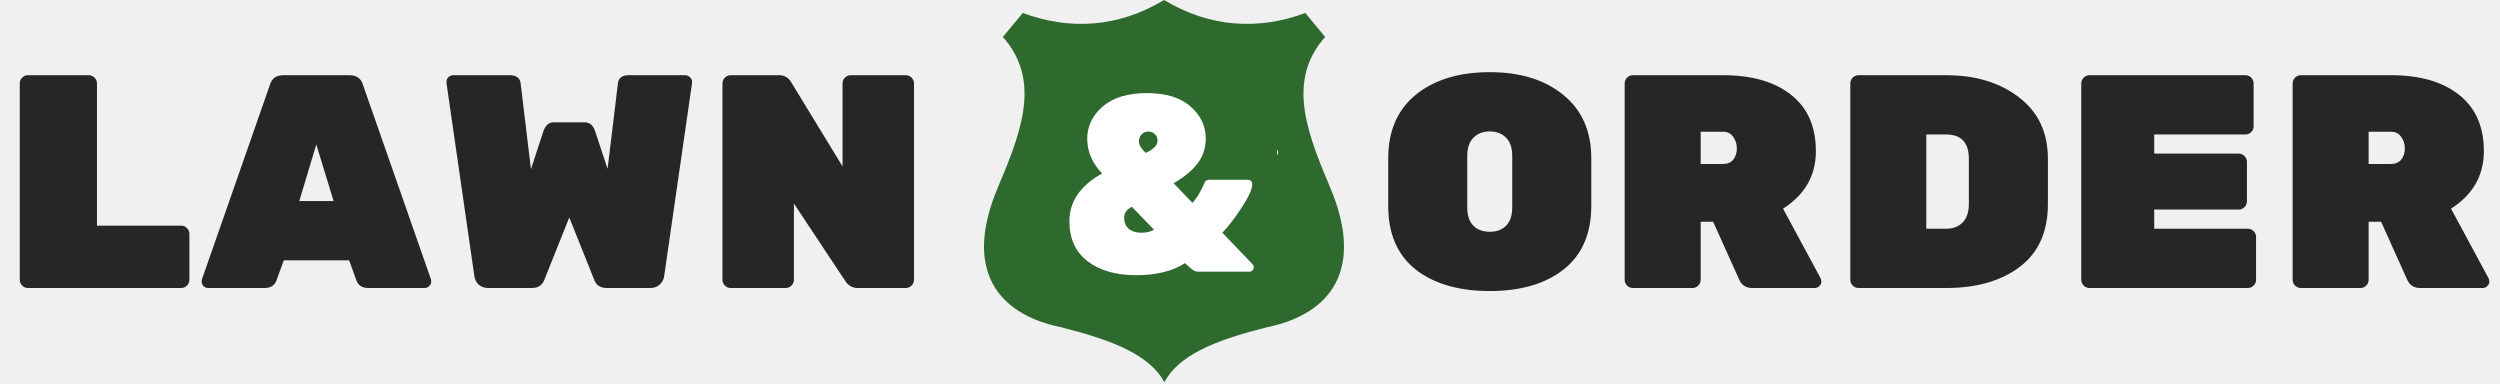
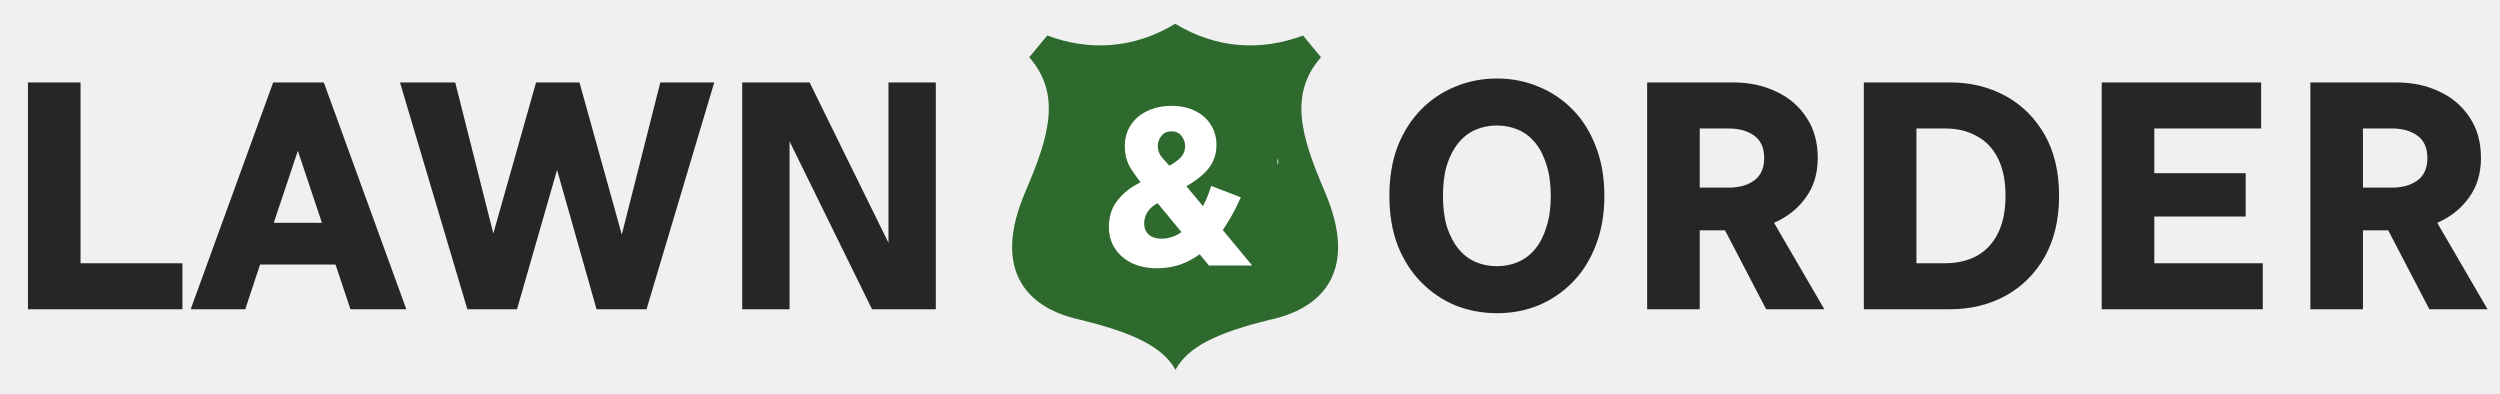
- <svg xmlns="http://www.w3.org/2000/svg" width="1250" height="192" viewBox="0 0 1250 192" fill="none">
-   <path d="M48.488 112.84H90.592C91.707 112.84 92.669 113.245 93.48 114.056C94.291 114.867 94.696 115.829 94.696 116.944V139.896C94.696 141.011 94.291 141.973 93.48 142.784C92.669 143.595 91.707 144 90.592 144H13.984C12.869 144 11.907 143.595 11.096 142.784C10.285 141.973 9.88 141.011 9.88 139.896V41.704C9.88 40.589 10.285 39.627 11.096 38.816C11.907 38.005 12.869 37.6 13.984 37.6H44.384C45.499 37.6 46.461 38.005 47.272 38.816C48.083 39.627 48.488 40.589 48.488 41.704V112.84ZM141.731 37.6H174.715C178.363 37.6 180.643 39.272 181.555 42.616L215.451 139.592C215.552 139.896 215.603 140.403 215.603 141.112C215.603 141.72 215.248 142.379 214.539 143.088C213.931 143.696 213.171 144 212.259 144H184.139C181.099 144 179.123 142.733 178.211 140.2L174.562 130.168H141.883L138.235 140.2C137.323 142.733 135.347 144 132.307 144H104.187C103.275 144 102.464 143.696 101.755 143.088C101.147 142.379 100.843 141.72 100.843 141.112C100.843 140.403 100.893 139.896 100.995 139.592L134.891 42.616C135.803 39.272 138.083 37.6 141.731 37.6ZM149.635 100.528H166.811L158.147 72.256L149.635 100.528ZM265.938 144H244.202C242.277 144 240.656 143.443 239.338 142.328C238.122 141.112 237.413 139.744 237.21 138.224L223.226 41.4V40.944C223.226 40.032 223.53 39.272 224.138 38.664C224.848 37.955 225.658 37.6 226.57 37.6H254.842C258.186 37.6 260.01 38.968 260.314 41.704L265.482 84.568L271.714 65.568C272.728 62.629 274.45 61.16 276.882 61.16H292.386C294.818 61.16 296.541 62.629 297.554 65.568L303.786 84.416L308.954 41.704C309.258 38.968 311.082 37.6 314.426 37.6H342.698C343.61 37.6 344.37 37.955 344.978 38.664C345.688 39.272 346.042 40.032 346.042 40.944V41.4L332.058 138.224C331.856 139.744 331.096 141.112 329.778 142.328C328.562 143.443 326.992 144 325.066 144H303.33C300.189 144 298.112 142.632 297.098 139.896L284.634 108.736L272.17 139.896C271.157 142.632 269.08 144 265.938 144ZM425.376 37.6H452.888C454.002 37.6 454.965 38.005 455.776 38.816C456.586 39.627 456.992 40.589 456.992 41.704V139.896C456.992 141.011 456.586 141.973 455.776 142.784C454.965 143.595 454.002 144 452.888 144H428.872C426.237 144 424.16 142.835 422.64 140.504L396.952 101.744V139.896C396.952 141.011 396.546 141.973 395.736 142.784C394.925 143.595 393.962 144 392.848 144H365.336C364.221 144 363.258 143.595 362.448 142.784C361.637 141.973 361.232 141.011 361.232 139.896V41.704C361.232 40.589 361.637 39.627 362.448 38.816C363.258 38.005 364.221 37.6 365.336 37.6H389.352C392.189 37.6 394.266 38.765 395.584 41.096L421.272 83.2V41.704C421.272 40.589 421.677 39.627 422.488 38.816C423.298 38.005 424.261 37.6 425.376 37.6ZM707.938 47.328C717.26 39.829 729.572 36.08 744.874 36.08C760.175 36.08 772.436 39.88 781.658 47.48C790.98 54.979 795.642 65.568 795.642 79.248V102.96C795.642 116.843 791.031 127.432 781.81 134.728C772.69 141.923 760.378 145.52 744.874 145.52C729.37 145.52 717.007 141.923 707.786 134.728C698.666 127.432 694.106 116.843 694.106 102.96V79.248C694.106 65.467 698.716 54.827 707.938 47.328ZM736.666 112.84C738.692 114.867 741.428 115.88 744.874 115.88C748.319 115.88 751.055 114.867 753.082 112.84C755.108 110.813 756.122 107.723 756.122 103.568V78.032C756.122 73.979 755.108 70.939 753.082 68.912C751.055 66.784 748.319 65.72 744.874 65.72C741.428 65.72 738.692 66.784 736.666 68.912C734.639 70.939 733.626 73.979 733.626 78.032V103.568C733.626 107.723 734.639 110.813 736.666 112.84ZM910.221 138.984C910.525 139.592 910.677 140.251 910.677 140.96C910.677 141.669 910.322 142.379 909.613 143.088C909.005 143.696 908.245 144 907.333 144H876.173C873.032 144 870.853 142.632 869.637 139.896L856.565 110.864H850.333V139.896C850.333 141.011 849.928 141.973 849.117 142.784C848.306 143.595 847.344 144 846.229 144H816.437C815.322 144 814.36 143.595 813.549 142.784C812.738 141.973 812.333 141.011 812.333 139.896V41.704C812.333 40.589 812.738 39.627 813.549 38.816C814.36 38.005 815.322 37.6 816.437 37.6H861.429C876.021 37.6 887.421 40.893 895.629 47.48C903.837 53.965 907.941 63.339 907.941 75.6C907.941 87.76 902.469 97.336 891.525 104.328L910.221 138.984ZM850.333 65.872V81.984H861.429C863.658 81.984 865.381 81.275 866.597 79.856C867.813 78.336 868.421 76.461 868.421 74.232C868.421 72.003 867.813 70.077 866.597 68.456C865.482 66.733 863.76 65.872 861.429 65.872H850.333ZM929.25 37.6H973.026C987.82 37.6 999.98 41.299 1009.51 48.696C1019.13 55.992 1023.95 66.227 1023.95 79.4V102.048C1023.95 115.829 1019.28 126.267 1009.96 133.36C1000.64 140.453 988.378 144 973.178 144H929.25C928.135 144 927.172 143.595 926.362 142.784C925.551 141.973 925.146 141.011 925.146 139.896V41.704C925.146 40.589 925.551 39.627 926.362 38.816C927.172 38.005 928.135 37.6 929.25 37.6ZM963.146 67.24V114.36H973.026C976.471 114.36 979.207 113.347 981.234 111.32C983.362 109.192 984.426 106.101 984.426 102.048V79.4C984.426 71.293 980.626 67.24 973.026 67.24H963.146ZM1077.11 114.36H1123.93C1125.04 114.36 1126 114.765 1126.81 115.576C1127.62 116.387 1128.03 117.349 1128.03 118.464V139.896C1128.03 141.011 1127.62 141.973 1126.81 142.784C1126 143.595 1125.04 144 1123.93 144H1044.73C1043.62 144 1042.66 143.595 1041.85 142.784C1041.04 141.973 1040.63 141.011 1040.63 139.896V41.704C1040.63 40.589 1041.04 39.627 1041.85 38.816C1042.66 38.005 1043.62 37.6 1044.73 37.6H1122.71C1123.82 37.6 1124.79 38.005 1125.6 38.816C1126.41 39.627 1126.81 40.589 1126.81 41.704V63.136C1126.81 64.251 1126.41 65.213 1125.6 66.024C1124.79 66.835 1123.82 67.24 1122.71 67.24H1077.11V76.816H1119.37C1120.48 76.816 1121.44 77.221 1122.25 78.032C1123.06 78.843 1123.47 79.805 1123.47 80.92V100.68C1123.47 101.795 1123.06 102.757 1122.25 103.568C1121.44 104.379 1120.48 104.784 1119.37 104.784H1077.11V114.36ZM1244.21 138.984C1244.51 139.592 1244.66 140.251 1244.66 140.96C1244.66 141.669 1244.31 142.379 1243.6 143.088C1242.99 143.696 1242.23 144 1241.32 144H1210.16C1207.02 144 1204.84 142.632 1203.62 139.896L1190.55 110.864H1184.32V139.896C1184.32 141.011 1183.91 141.973 1183.1 142.784C1182.29 143.595 1181.33 144 1180.21 144H1150.42C1149.31 144 1148.34 143.595 1147.53 142.784C1146.72 141.973 1146.32 141.011 1146.32 139.896V41.704C1146.32 40.589 1146.72 39.627 1147.53 38.816C1148.34 38.005 1149.31 37.6 1150.42 37.6H1195.41C1210.01 37.6 1221.41 40.893 1229.61 47.48C1237.82 53.965 1241.93 63.339 1241.93 75.6C1241.93 87.76 1236.45 97.336 1225.51 104.328L1244.21 138.984ZM1184.32 65.872V81.984H1195.41C1197.64 81.984 1199.37 81.275 1200.58 79.856C1201.8 78.336 1202.41 76.461 1202.41 74.232C1202.41 72.003 1201.8 70.077 1200.58 68.456C1199.47 66.733 1197.74 65.872 1195.41 65.872H1184.32Z" fill="#262626" />
-   <rect x="521.302" y="31.395" width="117.209" height="117.209" fill="#2E6A2E" />
-   <path fill-rule="evenodd" clip-rule="evenodd" d="M582.038 0C558.998 13.92 534.471 15.106 511.422 6.481L501.44 18.473C510.075 28.223 513.042 39.13 512.092 51.025C511.091 63.563 505.987 77.207 499.28 92.814C499.28 92.838 499.28 92.863 499.28 92.888C490.118 114.193 490.224 130.063 496.152 141.455C502.079 152.847 514.072 160.146 529.97 163.504C529.995 163.503 530.019 163.503 530.044 163.504C542.677 166.686 554.847 170.26 564.607 175.348C572.276 179.345 578.598 184.423 582.187 191.065C585.75 184.43 591.932 179.346 599.543 175.348C609.232 170.258 621.31 166.686 633.957 163.504C633.982 163.503 634.007 163.503 634.031 163.504C649.918 160.147 661.925 152.847 667.85 141.455C673.774 130.063 673.883 114.193 664.721 92.888C664.721 92.863 664.721 92.838 664.721 92.814C658.014 77.207 652.907 63.564 651.909 51.025C650.962 39.13 653.915 28.222 662.561 18.473L652.654 6.481C629.604 15.106 605.077 13.921 582.038 0ZM581.665 34.042C581.74 34.038 581.814 34.038 581.889 34.042C582.411 34.016 582.927 34.162 583.358 34.458C583.788 34.754 584.11 35.184 584.272 35.68L596.563 73.819L636.713 73.745C637.213 73.755 637.698 73.923 638.098 74.224C638.498 74.525 638.793 74.944 638.941 75.422C639.089 75.9 639.083 76.413 638.924 76.887C638.765 77.362 638.46 77.774 638.054 78.066L605.651 101.53L618.091 139.594C618.247 140.071 618.248 140.585 618.095 141.063C617.941 141.541 617.641 141.958 617.236 142.256C616.832 142.553 616.344 142.715 615.842 142.718C615.34 142.722 614.849 142.567 614.441 142.275L582.038 118.662L549.635 142.275C549.226 142.567 548.736 142.722 548.234 142.718C547.732 142.715 547.244 142.553 546.839 142.256C546.435 141.958 546.134 141.541 545.981 141.063C545.828 140.585 545.829 140.071 545.985 139.594L558.425 101.53L525.947 78.066C525.536 77.77 525.229 77.351 525.071 76.869C524.914 76.388 524.914 75.868 525.072 75.387C525.23 74.905 525.537 74.487 525.949 74.191C526.361 73.896 526.856 73.74 527.363 73.745L567.438 73.819L579.729 35.68C579.864 35.253 580.118 34.872 580.461 34.582C580.803 34.292 581.221 34.105 581.665 34.042Z" fill="#2E6A2E" />
-   <path d="M543.614 69.405C543.614 63.126 546.167 57.767 551.274 53.33C556.465 48.809 563.833 46.549 573.377 46.549C583.005 46.549 590.33 48.809 595.353 53.33C600.377 57.767 602.888 63.084 602.888 69.279C602.888 73.884 601.549 77.986 598.87 81.586C596.274 85.102 592.256 88.451 586.814 91.633L596.233 101.428C598.326 99.251 600.377 95.819 602.386 91.13C602.721 90.293 603.558 89.874 604.898 89.874H623.86C624.53 89.874 625.074 90.084 625.493 90.502C625.912 90.921 626.121 91.465 626.121 92.135C626.121 94.563 624.405 98.372 620.972 103.563C617.623 108.753 614.358 113.023 611.177 116.372L626.121 131.944C626.623 132.447 626.874 133.033 626.874 133.702C626.874 134.288 626.623 134.791 626.121 135.209C625.702 135.628 625.2 135.837 624.614 135.837H598.995C597.991 135.837 596.944 135.419 595.856 134.581L592.465 131.567C586.27 135.586 578.149 137.595 568.102 137.595C558.056 137.595 549.977 135.293 543.865 130.688C537.753 126 534.698 119.302 534.698 110.595C534.698 100.8 540.14 92.847 551.023 86.735C546.084 81.46 543.614 75.684 543.614 69.405ZM562.074 108.837C562.074 111.181 562.828 113.023 564.335 114.363C565.926 115.702 568.019 116.372 570.614 116.372C573.209 116.372 575.344 115.87 577.019 114.865L565.967 103.437C563.372 104.693 562.074 106.493 562.074 108.837ZM578.777 70.284C578.777 68.944 578.316 67.856 577.395 67.019C576.558 66.181 575.47 65.763 574.13 65.763C572.874 65.763 571.786 66.223 570.865 67.144C569.944 67.981 569.484 69.237 569.484 70.912C569.484 72.502 570.614 74.344 572.874 76.437C576.809 74.679 578.777 72.628 578.777 70.284Z" fill="white" />
+ <svg xmlns="http://www.w3.org/2000/svg" width="1156" height="182" viewBox="0 0 1156 182" fill="none">
+   <path d="M12.92 143V38.12H37.24V121.72H84.36V143H12.92ZM88.172 143L126.324 38.12H149.732L187.884 143H162.044L153.228 116.552L166.148 122.328H109.3L121.764 117.768L113.404 143H88.172ZM123.132 113.36L115.684 103.024H159.764L152.316 113.36L134.228 59.248H141.22L123.132 113.36ZM184.953 38.12H210.489L230.857 118.832L225.081 118.68L247.881 38.12H267.945L290.441 118.984L284.817 119.136L305.337 38.12H330.265L298.953 143H275.849L254.569 67.912H260.649L239.065 143H216.113L184.953 38.12ZM343.193 143V38.12H374.353L415.697 122.176L410.833 123.24V38.12H432.721V143H403.233L360.217 55.448L365.081 54.384V143H343.193ZM642.449 90.56C642.449 82.048 643.716 74.448 646.249 67.76C648.884 61.072 652.481 55.397 657.041 50.736C661.601 46.075 666.871 42.528 672.849 40.096C678.929 37.563 685.364 36.296 692.153 36.296C699.044 36.296 705.479 37.563 711.457 40.096C717.436 42.528 722.705 46.075 727.265 50.736C731.825 55.397 735.372 61.072 737.905 67.76C740.54 74.448 741.857 82.048 741.857 90.56C741.857 99.072 740.54 106.672 737.905 113.36C735.372 120.048 731.825 125.723 727.265 130.384C722.705 135.045 717.436 138.643 711.457 141.176C705.479 143.608 699.095 144.824 692.305 144.824C685.415 144.824 678.929 143.608 672.849 141.176C666.871 138.643 661.601 135.045 657.041 130.384C652.481 125.723 648.884 120.048 646.249 113.36C643.716 106.672 642.449 99.072 642.449 90.56ZM667.225 90.56C667.225 96.032 667.833 100.795 669.049 104.848C670.367 108.901 672.14 112.296 674.369 115.032C676.599 117.768 679.233 119.795 682.273 121.112C685.313 122.429 688.607 123.088 692.153 123.088C695.7 123.088 698.993 122.429 702.033 121.112C705.073 119.795 707.708 117.768 709.937 115.032C712.167 112.296 713.889 108.901 715.105 104.848C716.423 100.795 717.081 96.032 717.081 90.56C717.081 85.088 716.423 80.325 715.105 76.272C713.889 72.219 712.167 68.824 709.937 66.088C707.708 63.352 705.073 61.325 702.033 60.008C698.993 58.691 695.7 58.032 692.153 58.032C688.607 58.032 685.313 58.691 682.273 60.008C679.233 61.325 676.599 63.352 674.369 66.088C672.14 68.824 670.367 72.219 669.049 76.272C667.833 80.325 667.225 85.088 667.225 90.56ZM761.639 143V38.12H801.463C808.86 38.12 815.497 39.539 821.375 42.376C827.252 45.112 831.913 49.115 835.359 54.384C838.804 59.552 840.527 65.784 840.527 73.08C840.527 80.275 838.652 86.405 834.903 91.472C831.255 96.539 826.391 100.389 820.311 103.024L843.567 143H816.663L797.663 106.52H785.959V143H761.639ZM785.959 86.76H799.183C804.148 86.76 808.151 85.645 811.191 83.416C814.231 81.187 815.751 77.741 815.751 73.08C815.751 68.419 814.231 64.973 811.191 62.744C808.151 60.515 804.148 59.4 799.183 59.4H785.959V86.76ZM861.834 143V38.12H901.658C911.183 38.12 919.746 40.197 927.346 44.352C934.946 48.507 940.975 54.485 945.434 62.288C949.893 70.091 952.122 79.515 952.122 90.56C952.122 101.504 949.893 110.928 945.434 118.832C940.975 126.635 934.946 132.613 927.346 136.768C919.746 140.923 911.183 143 901.658 143H861.834ZM886.154 121.72H899.378C904.951 121.72 909.815 120.605 913.97 118.376C918.226 116.045 921.519 112.549 923.85 107.888C926.181 103.227 927.346 97.451 927.346 90.56C927.346 83.568 926.181 77.792 923.85 73.232C921.519 68.571 918.226 65.125 913.97 62.896C909.815 60.565 904.951 59.4 899.378 59.4H886.154V121.72ZM971.826 143V38.12H1045.55V59.4H996.146V80.072H1038.4V100.136H996.146V121.72H1046.31V143H971.826ZM1068.31 143V38.12H1108.13C1115.53 38.12 1122.17 39.539 1128.05 42.376C1133.92 45.112 1138.59 49.115 1142.03 54.384C1145.48 59.552 1147.2 65.784 1147.2 73.08C1147.2 80.275 1145.32 86.405 1141.57 91.472C1137.93 96.539 1133.06 100.389 1126.98 103.024L1150.24 143H1123.33L1104.33 106.52H1092.63V143H1068.31ZM1092.63 86.76H1105.85C1110.82 86.76 1114.82 85.645 1117.86 83.416C1120.9 81.187 1122.42 77.741 1122.42 73.08C1122.42 68.419 1120.9 64.973 1117.86 62.744C1114.82 60.515 1110.82 59.4 1105.85 59.4H1092.63V86.76Z" fill="#262626" />
+   <rect x="492.538" y="37.291" width="98.153" height="98.153" fill="#2E6A2E" />
+   <path fill-rule="evenodd" clip-rule="evenodd" d="M543.399 11C524.105 22.657 503.566 23.65 484.264 16.427L475.905 26.47C483.136 34.634 485.621 43.768 484.826 53.729C483.987 64.229 479.713 75.654 474.096 88.723C474.097 88.744 474.097 88.765 474.096 88.785C466.424 106.627 466.513 119.916 471.477 129.456C476.44 138.996 486.483 145.108 499.796 147.92C499.817 147.92 499.838 147.92 499.859 147.92C510.437 150.585 520.629 153.578 528.802 157.838C535.224 161.186 540.518 165.438 543.524 171C546.508 165.444 551.685 161.186 558.058 157.838C566.171 153.576 576.286 150.585 586.876 147.92C586.897 147.92 586.918 147.92 586.939 147.92C600.242 145.109 610.297 138.996 615.259 129.456C620.22 119.916 620.311 106.627 612.639 88.785C612.638 88.765 612.638 88.744 612.639 88.723C607.022 75.654 602.746 64.229 601.91 53.729C601.116 43.768 603.59 34.634 610.83 26.47L602.533 16.427C583.232 23.65 562.692 22.657 543.399 11ZM543.087 39.507C543.149 39.504 543.212 39.504 543.274 39.507C543.711 39.485 544.143 39.608 544.504 39.856C544.865 40.104 545.134 40.463 545.27 40.879L555.563 72.817L589.184 72.755C589.603 72.764 590.009 72.904 590.344 73.156C590.679 73.408 590.926 73.759 591.05 74.159C591.174 74.56 591.169 74.989 591.036 75.386C590.903 75.784 590.648 76.129 590.307 76.373L563.173 96.022L573.59 127.898C573.721 128.297 573.722 128.728 573.593 129.128C573.465 129.528 573.213 129.878 572.874 130.127C572.536 130.376 572.127 130.511 571.707 130.514C571.286 130.517 570.876 130.387 570.533 130.143L543.399 110.369L516.264 130.143C515.922 130.387 515.511 130.517 515.091 130.514C514.671 130.511 514.262 130.376 513.923 130.127C513.584 129.878 513.333 129.528 513.204 129.128C513.076 128.728 513.077 128.297 513.208 127.898L523.625 96.022L496.428 76.373C496.083 76.126 495.826 75.775 495.694 75.371C495.563 74.968 495.563 74.533 495.695 74.13C495.827 73.727 496.084 73.376 496.429 73.129C496.774 72.882 497.189 72.751 497.613 72.755L531.173 72.817L541.465 40.879C541.579 40.521 541.791 40.202 542.078 39.959C542.365 39.717 542.715 39.56 543.087 39.507Z" fill="#2E6A2E" />
+   <path d="M512.756 104.897C512.756 100.41 513.912 96.554 516.226 93.329C518.61 90.104 521.624 87.475 525.27 85.442L540.098 77.028C541.711 76.117 543.113 75.206 544.305 74.294C545.496 73.383 546.408 72.401 547.039 71.35C547.67 70.228 547.985 68.966 547.985 67.564C547.985 65.741 547.424 64.163 546.303 62.831C545.251 61.429 543.709 60.728 541.675 60.728C539.712 60.728 538.17 61.429 537.048 62.831C535.927 64.163 535.366 65.741 535.366 67.564C535.366 69.667 536.137 71.56 537.679 73.243C539.222 74.855 541.08 76.993 543.253 79.657L579.009 122.775H559.027L529.582 87.019C526.988 83.864 524.744 80.814 522.851 77.87C521.028 74.925 520.117 71.49 520.117 67.564C520.117 63.848 521.028 60.623 522.851 57.889C524.674 55.084 527.198 52.911 530.423 51.368C533.718 49.756 537.469 48.95 541.675 48.95C545.882 48.95 549.528 49.721 552.612 51.263C555.767 52.806 558.186 54.944 559.869 57.678C561.621 60.413 562.498 63.532 562.498 67.038C562.498 69.842 561.972 72.331 560.92 74.504C559.939 76.678 558.361 78.746 556.188 80.709C554.085 82.602 551.351 84.53 547.985 86.493L534.524 94.38C532.912 95.292 531.58 96.554 530.528 98.166C529.547 99.779 529.056 101.496 529.056 103.319C529.056 105.423 529.757 107.14 531.159 108.472C532.631 109.734 534.559 110.365 536.943 110.365C540.449 110.365 543.674 109.279 546.618 107.105C549.633 104.932 552.262 102.022 554.505 98.377C556.819 94.661 558.677 90.524 560.079 85.967L573.75 91.225C571.928 95.432 569.789 99.498 567.335 103.424C564.952 107.351 562.182 110.856 559.027 113.941C555.873 117.026 552.297 119.479 548.301 121.302C544.305 123.125 539.818 124.036 534.84 124.036C530.633 124.036 526.847 123.265 523.482 121.723C520.187 120.11 517.558 117.867 515.595 114.992C513.702 112.118 512.756 108.753 512.756 104.897Z" fill="white" />
</svg>
